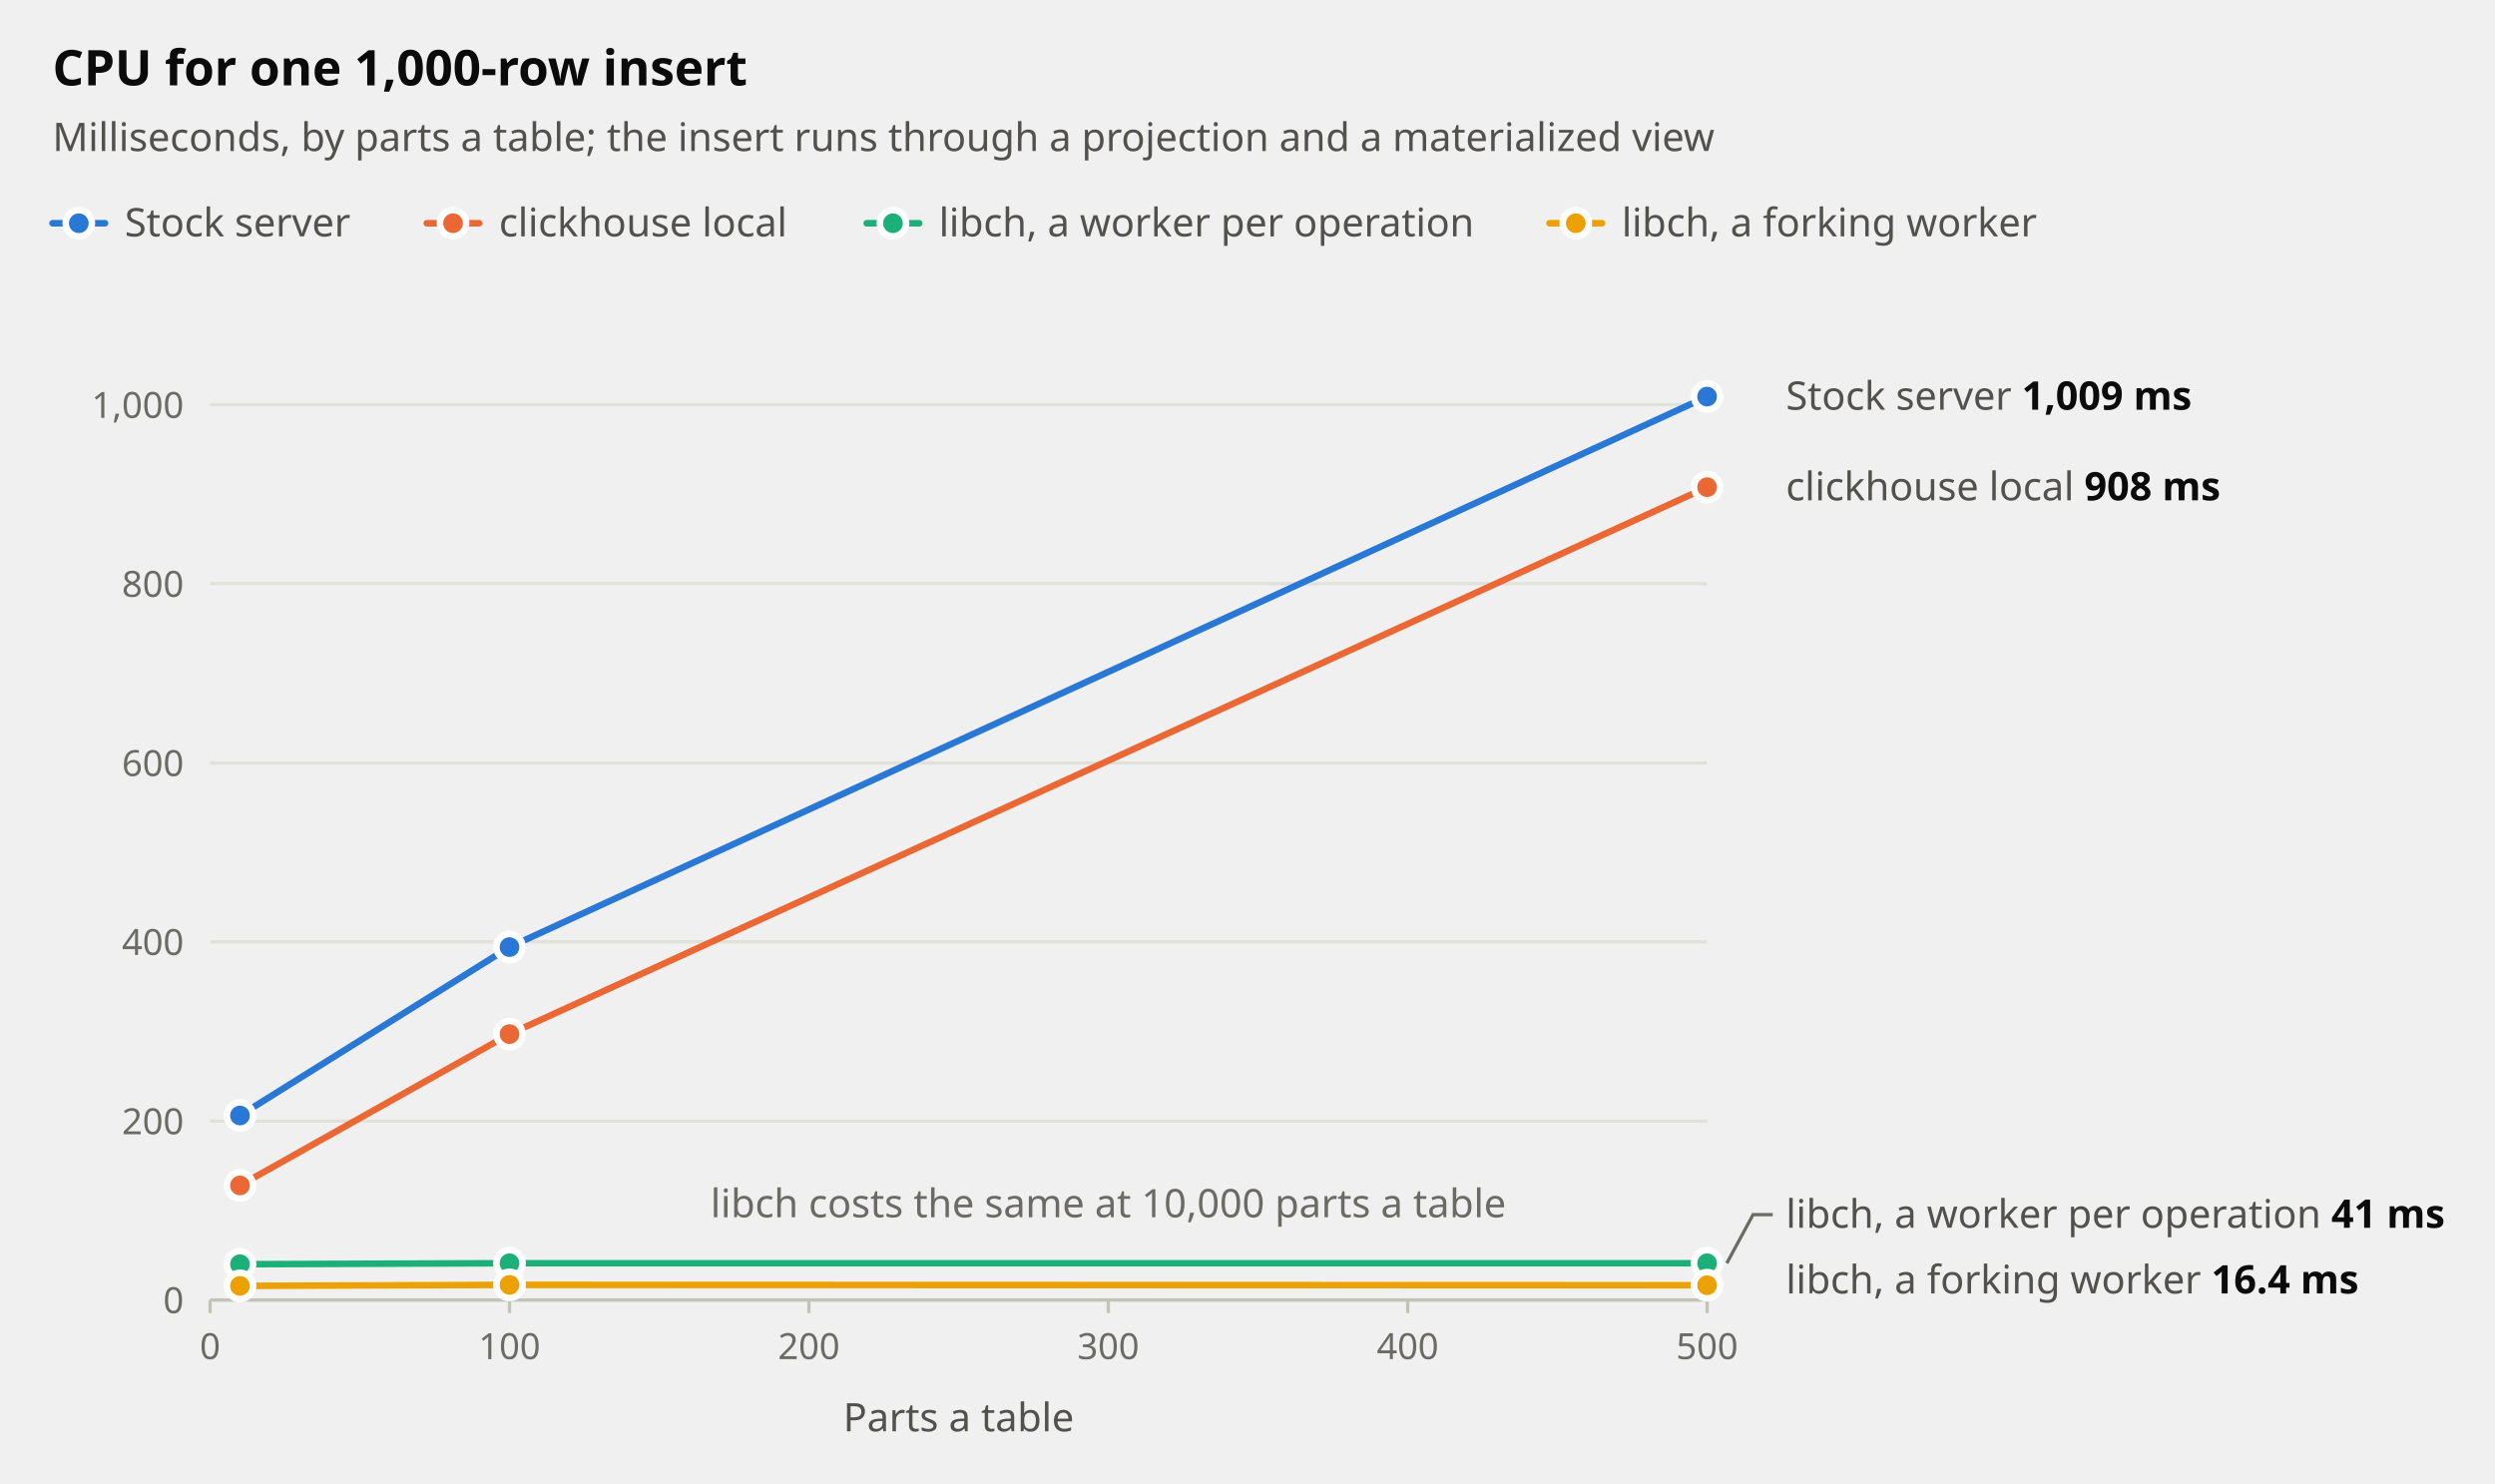
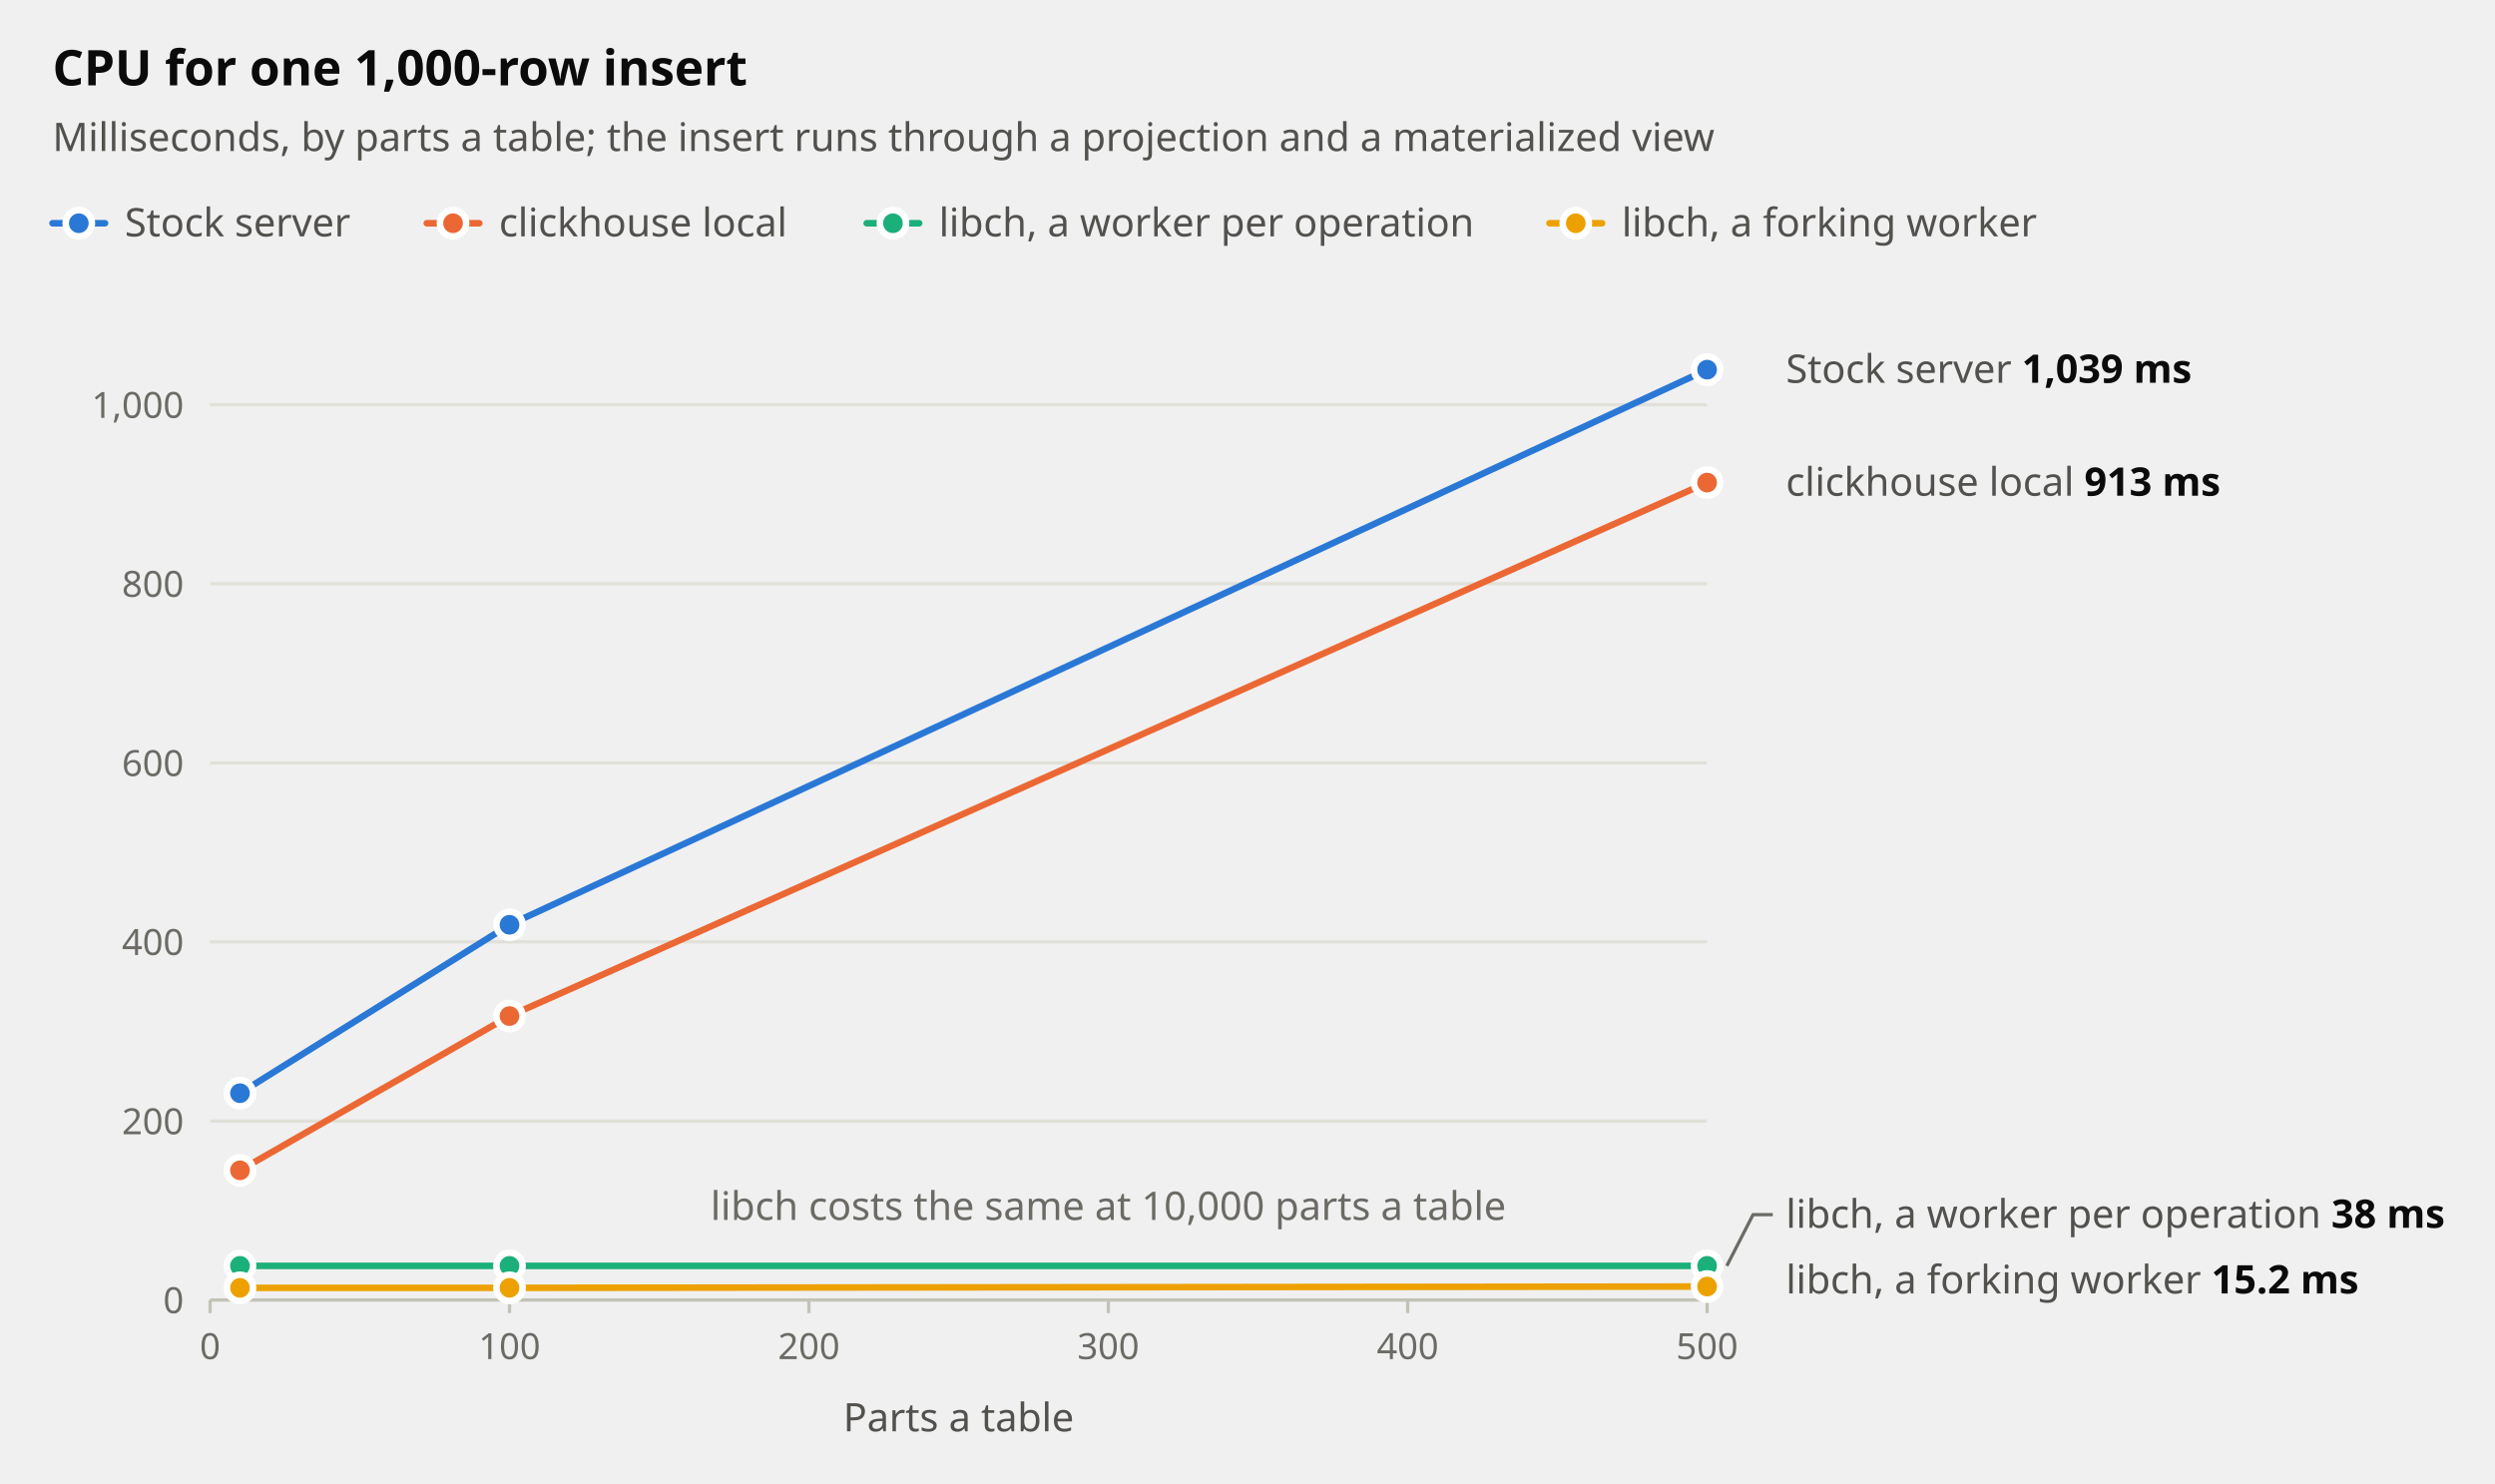
<svg xmlns="http://www.w3.org/2000/svg" viewBox="0 0 760 452" width="760" height="452" role="img" aria-label="CPU for one 1,000-row insert: stock processes grow about linearly with the parts in each table, from 128 to 1,009 ms; libch stays flat at 16 and 41 ms." font-family="-apple-system, BlinkMacSystemFont, 'Segoe UI', 'Noto Sans', Helvetica, Arial, sans-serif">
  <text x="16.0" y="26.0" fill="#0b0b0b" font-size="15" text-anchor="start" font-weight="600">CPU for one 1,000-row insert</text>
  <text x="16.0" y="46.0" fill="#52514e" font-size="12" text-anchor="start">Milliseconds, by parts a table; the insert runs through a projection and a materialized view</text>
  <line x1="16" y1="68" x2="32" y2="68" stroke="#2a78d6" stroke-width="2" stroke-linecap="round" />
  <circle cx="24" cy="68" r="4" fill="#2a78d6" stroke="#ffffff" stroke-width="2" />
  <text x="38.0" y="72.0" fill="#52514e" font-size="12" text-anchor="start">Stock server</text>
  <line x1="130" y1="68" x2="146" y2="68" stroke="#eb6834" stroke-width="2" stroke-linecap="round" />
  <circle cx="138" cy="68" r="4" fill="#eb6834" stroke="#ffffff" stroke-width="2" />
  <text x="152.0" y="72.0" fill="#52514e" font-size="12" text-anchor="start">clickhouse local</text>
  <line x1="264" y1="68" x2="280" y2="68" stroke="#1baf7a" stroke-width="2" stroke-linecap="round" />
  <circle cx="272" cy="68" r="4" fill="#1baf7a" stroke="#ffffff" stroke-width="2" />
  <text x="286.0" y="72.0" fill="#52514e" font-size="12" text-anchor="start">libch, a worker per operation</text>
  <line x1="472" y1="68" x2="488" y2="68" stroke="#eda100" stroke-width="2" stroke-linecap="round" />
  <circle cx="480" cy="68" r="4" fill="#eda100" stroke="#ffffff" stroke-width="2" />
  <text x="494.0" y="72.0" fill="#52514e" font-size="12" text-anchor="start">libch, a forking worker</text>
  <line x1="64" y1="396.0" x2="520" y2="396.0" stroke="#c3c2b7" stroke-width="1" />
  <text x="56.0" y="400.0" fill="#6b6a65" font-size="11" text-anchor="end" style="font-variant-numeric: tabular-nums">0</text>
  <line x1="64" y1="341.5" x2="520" y2="341.5" stroke="#e1e0d9" stroke-width="1" />
  <text x="56.0" y="345.5" fill="#6b6a65" font-size="11" text-anchor="end" style="font-variant-numeric: tabular-nums">200</text>
  <line x1="64" y1="286.9" x2="520" y2="286.9" stroke="#e1e0d9" stroke-width="1" />
  <text x="56.0" y="290.9" fill="#6b6a65" font-size="11" text-anchor="end" style="font-variant-numeric: tabular-nums">400</text>
  <line x1="64" y1="232.4" x2="520" y2="232.4" stroke="#e1e0d9" stroke-width="1" />
  <text x="56.0" y="236.4" fill="#6b6a65" font-size="11" text-anchor="end" style="font-variant-numeric: tabular-nums">600</text>
  <line x1="64" y1="177.8" x2="520" y2="177.8" stroke="#e1e0d9" stroke-width="1" />
  <text x="56.0" y="181.8" fill="#6b6a65" font-size="11" text-anchor="end" style="font-variant-numeric: tabular-nums">800</text>
  <line x1="64" y1="123.3" x2="520" y2="123.3" stroke="#e1e0d9" stroke-width="1" />
  <text x="56.0" y="127.3" fill="#6b6a65" font-size="11" text-anchor="end" style="font-variant-numeric: tabular-nums">1,000</text>
  <line x1="64.0" y1="396" x2="64.0" y2="400" stroke="#c3c2b7" stroke-width="1" />
  <text x="64.0" y="414.0" fill="#6b6a65" font-size="11" text-anchor="middle" style="font-variant-numeric: tabular-nums">0</text>
  <line x1="155.2" y1="396" x2="155.2" y2="400" stroke="#c3c2b7" stroke-width="1" />
  <text x="155.2" y="414.0" fill="#6b6a65" font-size="11" text-anchor="middle" style="font-variant-numeric: tabular-nums">100</text>
  <line x1="246.4" y1="396" x2="246.4" y2="400" stroke="#c3c2b7" stroke-width="1" />
  <text x="246.4" y="414.0" fill="#6b6a65" font-size="11" text-anchor="middle" style="font-variant-numeric: tabular-nums">200</text>
  <line x1="337.6" y1="396" x2="337.6" y2="400" stroke="#c3c2b7" stroke-width="1" />
  <text x="337.6" y="414.0" fill="#6b6a65" font-size="11" text-anchor="middle" style="font-variant-numeric: tabular-nums">300</text>
  <line x1="428.8" y1="396" x2="428.8" y2="400" stroke="#c3c2b7" stroke-width="1" />
  <text x="428.8" y="414.0" fill="#6b6a65" font-size="11" text-anchor="middle" style="font-variant-numeric: tabular-nums">400</text>
  <line x1="520.0" y1="396" x2="520.0" y2="400" stroke="#c3c2b7" stroke-width="1" />
  <text x="520.0" y="414.0" fill="#6b6a65" font-size="11" text-anchor="middle" style="font-variant-numeric: tabular-nums">500</text>
  <text x="292.0" y="436.0" fill="#52514e" font-size="12" text-anchor="middle">Parts a table</text>
-   <polyline points="73.1,339.8 155.2,288.5 520.0,120.8" fill="none" stroke="#2a78d6" stroke-width="2" stroke-linejoin="round" stroke-linecap="round" />
-   <polyline points="73.1,361.1 155.2,315.0 520.0,148.4" fill="none" stroke="#eb6834" stroke-width="2" stroke-linejoin="round" stroke-linecap="round" />
-   <polyline points="73.1,385.1 155.2,384.8 520.0,384.8" fill="none" stroke="#1baf7a" stroke-width="2" stroke-linejoin="round" stroke-linecap="round" />
-   <polyline points="73.1,391.7 155.2,391.4 520.0,391.5" fill="none" stroke="#eda100" stroke-width="2" stroke-linejoin="round" stroke-linecap="round" />
-   <circle cx="73.1" cy="339.8" r="4" fill="#2a78d6" stroke="#ffffff" stroke-width="2" />
-   <circle cx="155.2" cy="288.5" r="4" fill="#2a78d6" stroke="#ffffff" stroke-width="2" />
-   <circle cx="520.0" cy="120.8" r="4" fill="#2a78d6" stroke="#ffffff" stroke-width="2" />
-   <circle cx="73.1" cy="361.1" r="4" fill="#eb6834" stroke="#ffffff" stroke-width="2" />
-   <circle cx="155.2" cy="315.0" r="4" fill="#eb6834" stroke="#ffffff" stroke-width="2" />
-   <circle cx="520.0" cy="148.4" r="4" fill="#eb6834" stroke="#ffffff" stroke-width="2" />
-   <circle cx="73.1" cy="385.1" r="4" fill="#1baf7a" stroke="#ffffff" stroke-width="2" />
-   <circle cx="155.2" cy="384.8" r="4" fill="#1baf7a" stroke="#ffffff" stroke-width="2" />
-   <circle cx="520.0" cy="384.8" r="4" fill="#1baf7a" stroke="#ffffff" stroke-width="2" />
-   <circle cx="73.1" cy="391.7" r="4" fill="#eda100" stroke="#ffffff" stroke-width="2" />
-   <circle cx="155.2" cy="391.4" r="4" fill="#eda100" stroke="#ffffff" stroke-width="2" />
-   <circle cx="520.0" cy="391.5" r="4" fill="#eda100" stroke="#ffffff" stroke-width="2" />
-   <text x="337.6" y="370.8" fill="#6b6a65" font-size="12" text-anchor="middle">libch costs the same at 10,000 parts a table</text>
-   <text x="544" y="124.8" font-size="12" fill="#52514e">Stock server <tspan fill="#0b0b0b" font-weight="600" style="font-variant-numeric: tabular-nums">1,009 ms</tspan>
+   <polyline points="73.1,333.0 155.2,281.7 520.0,112.6" fill="none" stroke="#2a78d6" stroke-width="2" stroke-linejoin="round" stroke-linecap="round" />
+   <polyline points="73.1,356.5 155.2,309.5 520.0,147.0" fill="none" stroke="#eb6834" stroke-width="2" stroke-linejoin="round" stroke-linecap="round" />
+   <polyline points="73.1,385.6 155.2,385.6 520.0,385.6" fill="none" stroke="#1baf7a" stroke-width="2" stroke-linejoin="round" stroke-linecap="round" />
+   <polyline points="73.1,392.3 155.2,392.3 520.0,391.9" fill="none" stroke="#eda100" stroke-width="2" stroke-linejoin="round" stroke-linecap="round" />
+   <circle cx="73.1" cy="333.0" r="4" fill="#2a78d6" stroke="#ffffff" stroke-width="2" />
+   <circle cx="155.2" cy="281.7" r="4" fill="#2a78d6" stroke="#ffffff" stroke-width="2" />
+   <circle cx="520.0" cy="112.6" r="4" fill="#2a78d6" stroke="#ffffff" stroke-width="2" />
+   <circle cx="73.1" cy="356.5" r="4" fill="#eb6834" stroke="#ffffff" stroke-width="2" />
+   <circle cx="155.2" cy="309.5" r="4" fill="#eb6834" stroke="#ffffff" stroke-width="2" />
+   <circle cx="520.0" cy="147.0" r="4" fill="#eb6834" stroke="#ffffff" stroke-width="2" />
+   <circle cx="73.1" cy="385.6" r="4" fill="#1baf7a" stroke="#ffffff" stroke-width="2" />
+   <circle cx="155.2" cy="385.6" r="4" fill="#1baf7a" stroke="#ffffff" stroke-width="2" />
+   <circle cx="520.0" cy="385.6" r="4" fill="#1baf7a" stroke="#ffffff" stroke-width="2" />
+   <circle cx="73.1" cy="392.3" r="4" fill="#eda100" stroke="#ffffff" stroke-width="2" />
+   <circle cx="155.2" cy="392.3" r="4" fill="#eda100" stroke="#ffffff" stroke-width="2" />
+   <circle cx="520.0" cy="391.9" r="4" fill="#eda100" stroke="#ffffff" stroke-width="2" />
+   <text x="337.6" y="371.6" fill="#6b6a65" font-size="12" text-anchor="middle">libch costs the same at 10,000 parts a table</text>
+   <text x="544" y="116.6" font-size="12" fill="#52514e">Stock server <tspan fill="#0b0b0b" font-weight="600" style="font-variant-numeric: tabular-nums">1,039 ms</tspan>
  </text>
-   <text x="544" y="152.4" font-size="12" fill="#52514e">clickhouse local <tspan fill="#0b0b0b" font-weight="600" style="font-variant-numeric: tabular-nums">908 ms</tspan>
+   <text x="544" y="151.0" font-size="12" fill="#52514e">clickhouse local <tspan fill="#0b0b0b" font-weight="600" style="font-variant-numeric: tabular-nums">913 ms</tspan>
  </text>
-   <polyline points="526,384.8 534,370.0 540,370.0" fill="none" stroke="#6b6a65" stroke-width="1" />
-   <text x="544" y="374.0" font-size="12" fill="#52514e">libch, a worker per operation <tspan fill="#0b0b0b" font-weight="600" style="font-variant-numeric: tabular-nums">41 ms</tspan>
+   <polyline points="526,385.6 534,370.0 540,370.0" fill="none" stroke="#6b6a65" stroke-width="1" />
+   <text x="544" y="374.0" font-size="12" fill="#52514e">libch, a worker per operation <tspan fill="#0b0b0b" font-weight="600" style="font-variant-numeric: tabular-nums">38 ms</tspan>
  </text>
-   <text x="544" y="394.0" font-size="12" fill="#52514e">libch, a forking worker <tspan fill="#0b0b0b" font-weight="600" style="font-variant-numeric: tabular-nums">16.4 ms</tspan>
+   <text x="544" y="394.0" font-size="12" fill="#52514e">libch, a forking worker <tspan fill="#0b0b0b" font-weight="600" style="font-variant-numeric: tabular-nums">15.2 ms</tspan>
  </text>
</svg>
